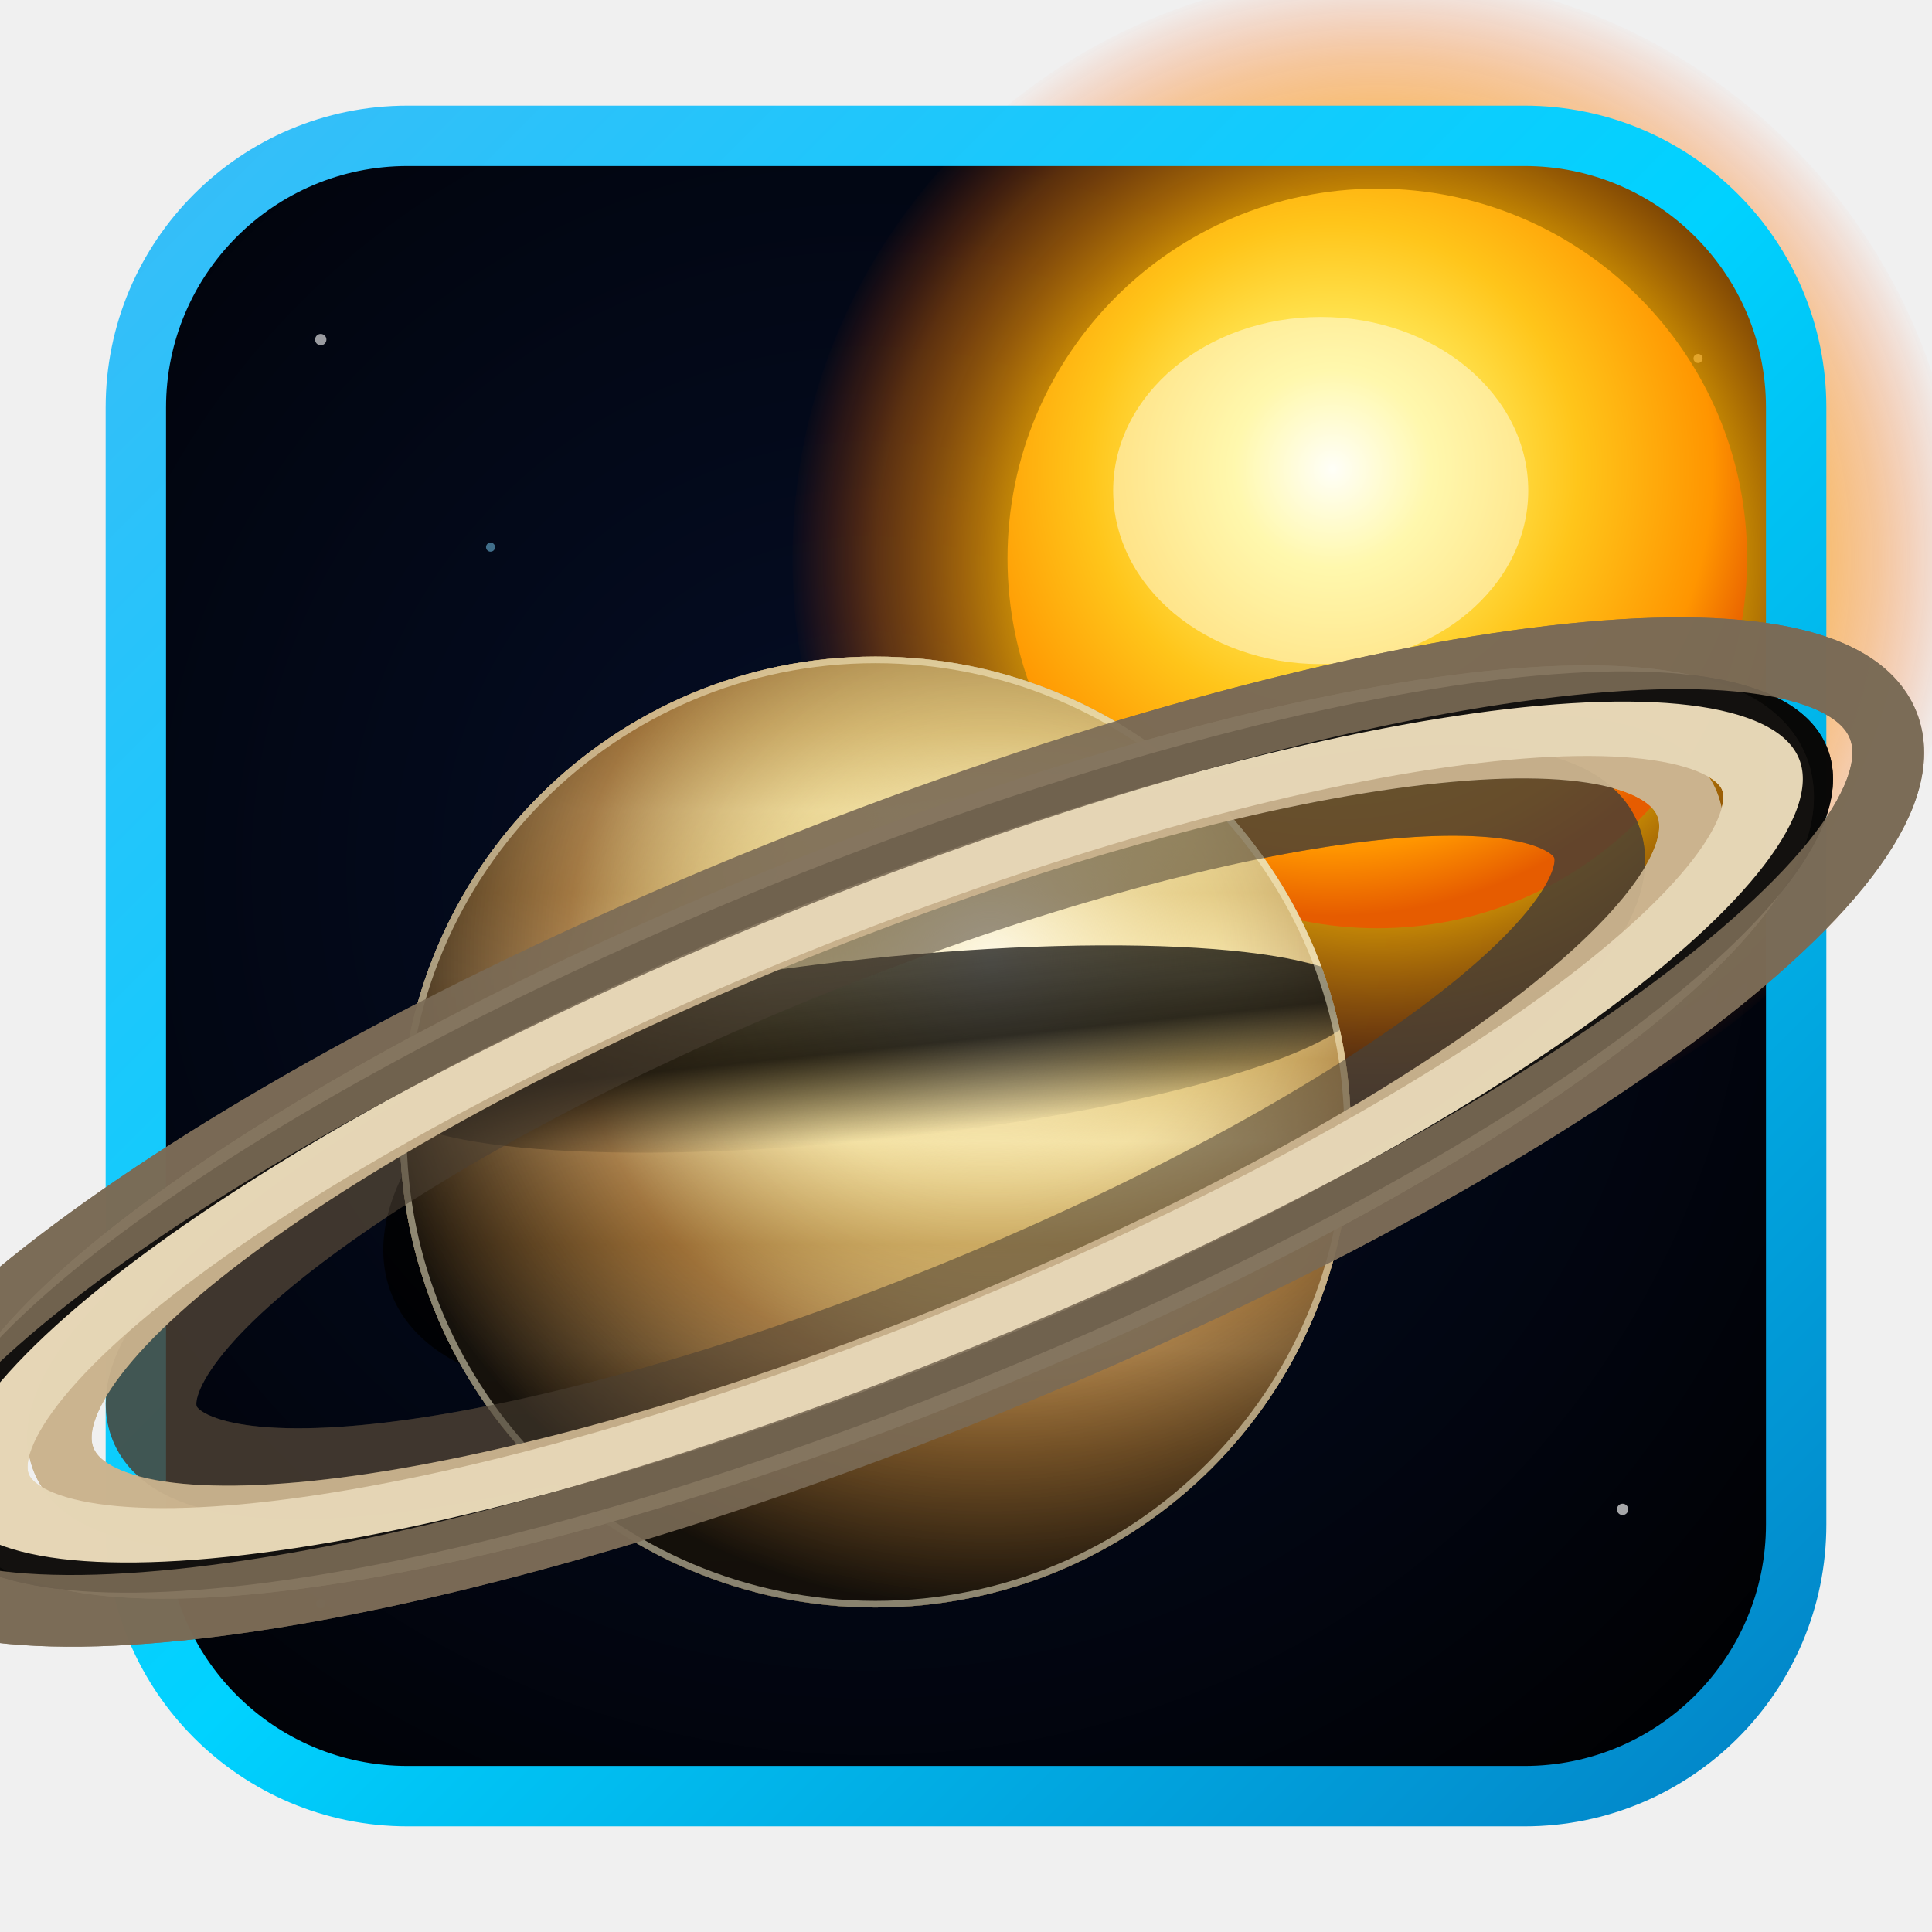
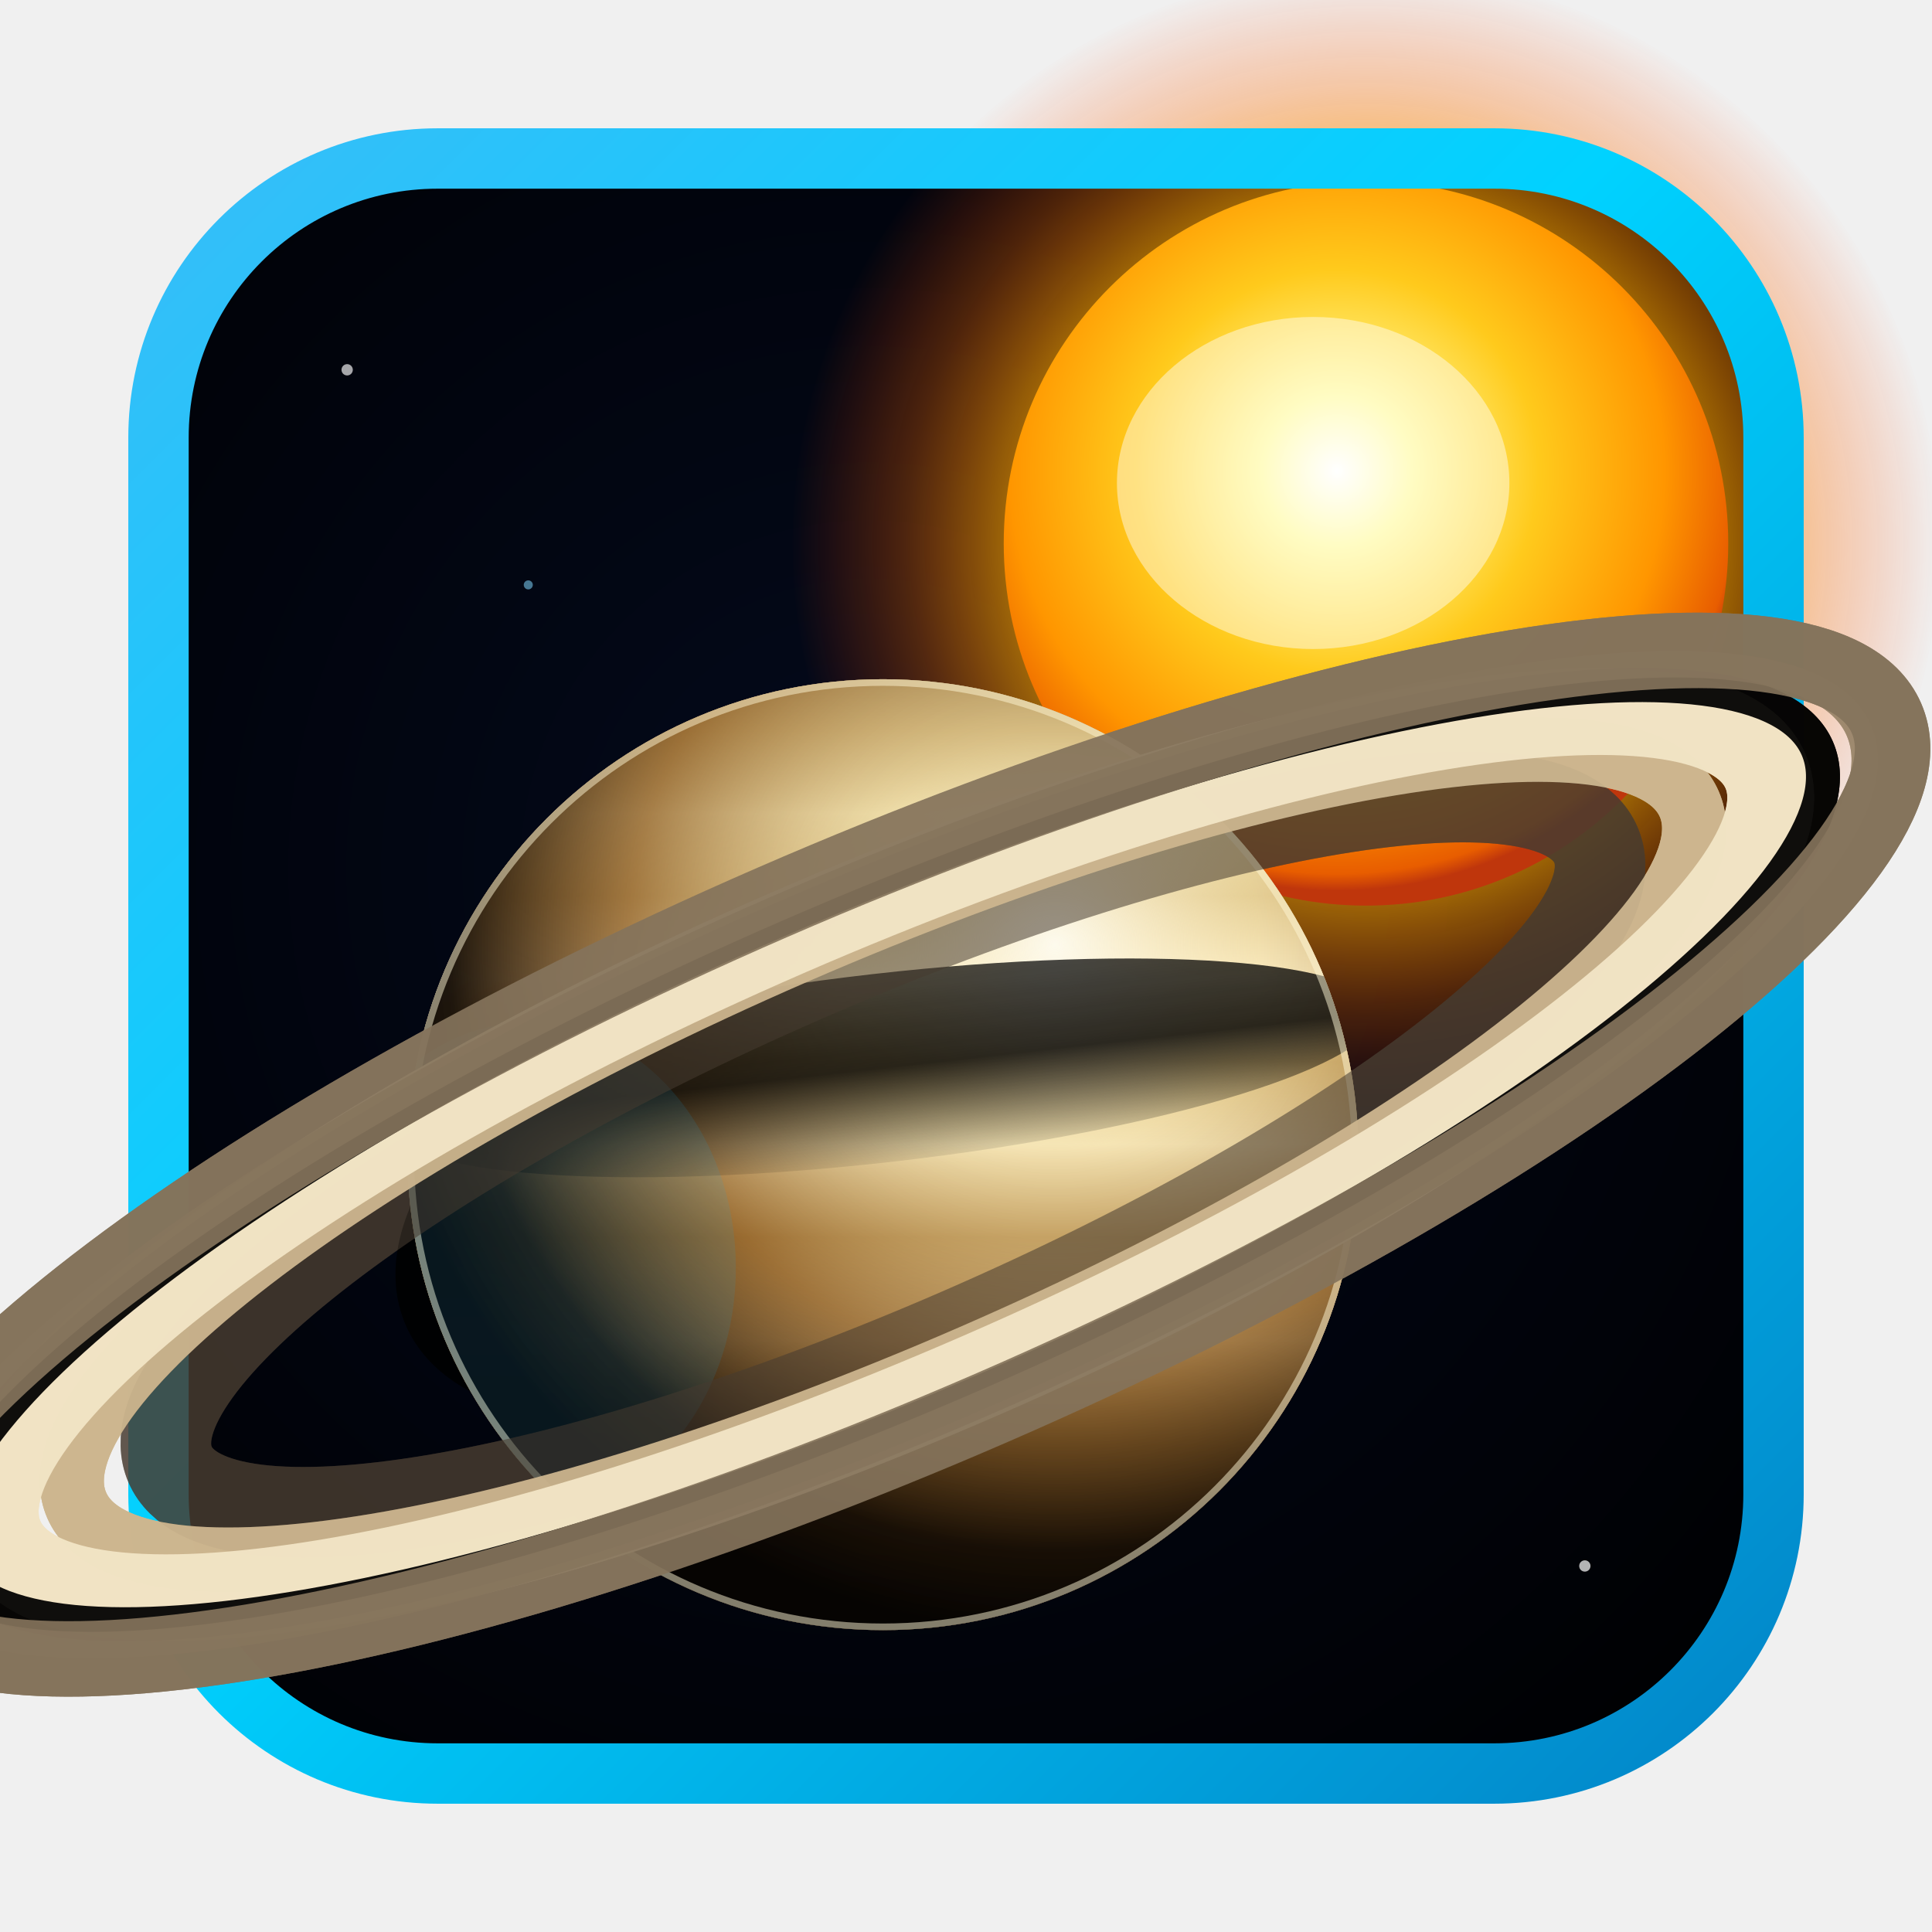
<svg xmlns="http://www.w3.org/2000/svg" viewBox="0 0 512 512" width="100%" height="100%">
  <defs>
-     <radialGradient id="spaceBgGlow" cx="45%" cy="45%" r="65%">
-       <stop offset="0%" stop-color="#050e26" />
-       <stop offset="60%" stop-color="#020612" />
+     <radialGradient id="spaceBg" cx="45%" cy="45%" r="65%">
+       <stop offset="0%" stop-color="#040a1c" />
+       <stop offset="55%" stop-color="#01040d" />
      <stop offset="100%" stop-color="#000000" />
    </radialGradient>
-     <clipPath id="squareBorderInnerClip">
-       <rect x="36" y="36" width="440" height="440" rx="72" ry="72" />
+     <clipPath id="squareFrameClip">
+       <rect x="42" y="42" width="428" height="428" rx="74" ry="74" />
    </clipPath>
    <radialGradient id="sunCorona" cx="50%" cy="50%" r="50%">
      <stop offset="0%" stop-color="#FFFFFF" stop-opacity="1" />
-       <stop offset="30%" stop-color="#FFF566" stop-opacity="0.95" />
-       <stop offset="60%" stop-color="#FFB300" stop-opacity="0.8" />
-       <stop offset="85%" stop-color="#FF7A00" stop-opacity="0.35" />
-       <stop offset="100%" stop-color="#FF4500" stop-opacity="0" />
+       <stop offset="25%" stop-color="#FFF885" stop-opacity="0.95" />
+       <stop offset="55%" stop-color="#FFB800" stop-opacity="0.75" />
+       <stop offset="80%" stop-color="#FF6B00" stop-opacity="0.3" />
+       <stop offset="100%" stop-color="#FF3B00" stop-opacity="0" />
    </radialGradient>
-     <radialGradient id="sunBody" cx="44%" cy="38%" r="60%">
-       <stop offset="0%" stop-color="#FFFFF2" />
-       <stop offset="22%" stop-color="#FFF26A" />
-       <stop offset="55%" stop-color="#FFC51A" />
-       <stop offset="85%" stop-color="#FF9500" />
-       <stop offset="100%" stop-color="#E65C00" />
+     <radialGradient id="sunBody" cx="46%" cy="40%" r="58%">
+       <stop offset="0%" stop-color="#FFFFFF" />
+       <stop offset="18%" stop-color="#FFF991" />
+       <stop offset="48%" stop-color="#FFCA1C" />
+       <stop offset="78%" stop-color="#FF9600" />
+       <stop offset="96%" stop-color="#E85D00" />
+       <stop offset="100%" stop-color="#BF360C" />
    </radialGradient>
-     <radialGradient id="saturnLighting" cx="62%" cy="32%" r="68%">
-       <stop offset="0%" stop-color="#FFFBEB" stop-opacity="0.9" />
-       <stop offset="35%" stop-color="#FDE68A" stop-opacity="0.4" />
-       <stop offset="65%" stop-color="#92622B" stop-opacity="0.75" />
-       <stop offset="100%" stop-color="#120E09" stop-opacity="0.98" />
+     <radialGradient id="saturnShading" cx="68%" cy="28%" r="72%">
+       <stop offset="0%" stop-color="#FFFDF2" stop-opacity="0.92" />
+       <stop offset="30%" stop-color="#FDE8A9" stop-opacity="0.45" />
+       <stop offset="62%" stop-color="#8F5E24" stop-opacity="0.72" />
+       <stop offset="88%" stop-color="#140C04" stop-opacity="0.95" />
+       <stop offset="100%" stop-color="#050302" stop-opacity="0.99" />
    </radialGradient>
-     <linearGradient id="saturnBands" x1="0%" y1="0%" x2="0%" y2="100%">
-       <stop offset="0%" stop-color="#8C7043" />
-       <stop offset="10%" stop-color="#BFA169" />
-       <stop offset="18%" stop-color="#E0CFA2" />
-       <stop offset="26%" stop-color="#D4BC88" />
-       <stop offset="34%" stop-color="#F2E6C4" />
-       <stop offset="42%" stop-color="#C7A566" />
-       <stop offset="50%" stop-color="#ECDDB5" />
-       <stop offset="60%" stop-color="#B89355" />
-       <stop offset="70%" stop-color="#DFCE9E" />
-       <stop offset="80%" stop-color="#997740" />
-       <stop offset="90%" stop-color="#6E4F23" />
-       <stop offset="100%" stop-color="#36240E" />
+     <linearGradient id="saturnCloudBands" x1="0%" y1="0%" x2="0%" y2="100%">
+       <stop offset="0%" stop-color="#7B5F35" />
+       <stop offset="9%" stop-color="#B89B64" />
+       <stop offset="17%" stop-color="#E2D4A8" />
+       <stop offset="25%" stop-color="#D2BA85" />
+       <stop offset="33%" stop-color="#F7EDD1" />
+       <stop offset="41%" stop-color="#C9A867" />
+       <stop offset="49%" stop-color="#EFE2BE" />
+       <stop offset="58%" stop-color="#B58E50" />
+       <stop offset="68%" stop-color="#DECBA1" />
+       <stop offset="78%" stop-color="#9A7640" />
+       <stop offset="88%" stop-color="#6A491F" />
+       <stop offset="100%" stop-color="#301F0B" />
    </linearGradient>
-     <clipPath id="saturnSphereClip">
-       <circle cx="232" cy="300" r="126" />
+     <clipPath id="saturnDiskClip">
+       <circle cx="234" cy="306" r="126" />
    </clipPath>
    <linearGradient id="ringShadowOnPlanet" x1="0%" y1="0%" x2="0%" y2="100%">
-       <stop offset="0%" stop-color="#000000" stop-opacity="0.8" />
+       <stop offset="0%" stop-color="#000000" stop-opacity="0.82" />
      <stop offset="50%" stop-color="#000000" stop-opacity="0.95" />
-       <stop offset="100%" stop-color="#000000" stop-opacity="0" />
+       <stop offset="100%" stop-color="#000000" stop-opacity="0.1" />
    </linearGradient>
-     <radialGradient id="ringShadowOnBack" cx="30%" cy="50%" r="50%">
-       <stop offset="0%" stop-color="#000000" stop-opacity="0.95" />
-       <stop offset="70%" stop-color="#000000" stop-opacity="0.85" />
+     <radialGradient id="planetShadowOnRings" cx="25%" cy="50%" r="55%">
+       <stop offset="0%" stop-color="#000000" stop-opacity="0.98" />
+       <stop offset="65%" stop-color="#000000" stop-opacity="0.88" />
      <stop offset="100%" stop-color="#000000" stop-opacity="0" />
    </radialGradient>
-     <linearGradient id="cyanBorderGrad" x1="0%" y1="0%" x2="100%" y2="100%">
+     <linearGradient id="cyanFrame" x1="0%" y1="0%" x2="100%" y2="100%">
      <stop offset="0%" stop-color="#38BDF8" />
-       <stop offset="50%" stop-color="#00D2FF" />
+       <stop offset="45%" stop-color="#00D2FF" />
      <stop offset="100%" stop-color="#0284C7" />
    </linearGradient>
  </defs>
-   <g clip-path="url(#squareBorderInnerClip)">
-     <rect x="0" y="0" width="512" height="512" fill="url(#spaceBgGlow)" />
-     <circle cx="85" cy="90" r="1.5" fill="#FFFFFF" opacity="0.6" />
-     <circle cx="130" cy="145" r="1.2" fill="#7DD3FC" opacity="0.5" />
-     <circle cx="430" cy="400" r="1.5" fill="#FFFFFF" opacity="0.65" />
-     <circle cx="85" cy="425" r="1.2" fill="#BAE6FD" opacity="0.4" />
-     <circle cx="450" cy="95" r="1.2" fill="#FFFFFF" opacity="0.6" />
+   <g clip-path="url(#squareFrameClip)">
+     <rect x="0" y="0" width="512" height="512" fill="url(#spaceBg)" />
+     <circle cx="92" cy="98" r="1.5" fill="#FFFFFF" opacity="0.65" />
+     <circle cx="140" cy="155" r="1.2" fill="#7DD3FC" opacity="0.55" />
+     <circle cx="420" cy="415" r="1.5" fill="#FFFFFF" opacity="0.7" />
+     <circle cx="95" cy="425" r="1.2" fill="#BAE6FD" opacity="0.45" />
  </g>
-   <circle cx="365" cy="148" r="155" fill="url(#sunCorona)" />
-   <circle cx="365" cy="148" r="98" fill="url(#sunBody)" />
-   <ellipse cx="350" cy="130" rx="55" ry="46" fill="#FFFFFF" opacity="0.45" />
-   <rect x="36" y="36" width="440" height="440" rx="72" ry="72" fill="none" stroke="url(#cyanBorderGrad)" stroke-width="16" stroke-linejoin="round" />
-   <g transform="translate(232, 300) rotate(-22)">
-     <g clip-path="polygon(-450 -350, 450 -350, 450 0, -450 0)">
-       <ellipse cx="0" cy="0" rx="288" ry="72" fill="none" stroke="#7A6A55" stroke-width="19" opacity="0.88" />
-       <ellipse cx="0" cy="0" rx="268" ry="67" fill="none" stroke="#080706" stroke-width="8" opacity="0.95" />
-       <ellipse cx="0" cy="0" rx="254" ry="63" fill="none" stroke="#E6D6B6" stroke-width="24" opacity="0.96" />
-       <ellipse cx="0" cy="0" rx="232" ry="58" fill="none" stroke="#CBB48E" stroke-width="17" opacity="0.92" />
-       <ellipse cx="0" cy="0" rx="206" ry="51" fill="none" stroke="#4A3F33" stroke-width="24" opacity="0.65" />
-       <ellipse cx="-45" cy="-8" rx="90" ry="52" fill="url(#ringShadowOnBack)" opacity="0.92" />
+   <circle cx="362" cy="144" r="152" fill="url(#sunCorona)" />
+   <circle cx="362" cy="144" r="96" fill="url(#sunBody)" />
+   <ellipse cx="348" cy="128" rx="52" ry="44" fill="#FFFFFF" opacity="0.45" />
+   <rect x="42" y="42" width="428" height="428" rx="74" ry="74" fill="none" stroke="url(#cyanFrame)" stroke-width="16" stroke-linejoin="round" />
+   <g transform="translate(234, 306) rotate(-23.5)">
+     <g clip-path="polygon(-480 -380, 480 -380, 480 0, -480 0)">
+       <ellipse cx="0" cy="0" rx="290" ry="73" fill="none" stroke="#84735B" stroke-width="20" opacity="0.9" />
+       <ellipse cx="0" cy="0" rx="282" ry="71" fill="none" stroke="#9C886D" stroke-width="7" opacity="0.85" />
+       <ellipse cx="0" cy="0" rx="270" ry="68" fill="none" stroke="#060504" stroke-width="9" opacity="0.96" />
+       <ellipse cx="0" cy="0" rx="255" ry="64" fill="none" stroke="#F1E3C4" stroke-width="23" opacity="0.97" />
+       <ellipse cx="0" cy="0" rx="233" ry="58.5" fill="none" stroke="#CDB68E" stroke-width="17" opacity="0.94" />
+       <ellipse cx="0" cy="0" rx="206" ry="51.5" fill="none" stroke="#463B2F" stroke-width="24" opacity="0.65" />
+       <ellipse cx="-42" cy="-9" rx="92" ry="54" fill="url(#planetShadowOnRings)" opacity="0.94" />
    </g>
  </g>
  <g>
-     <circle cx="232" cy="300" r="126" fill="#D2BC90" />
-     <g clip-path="url(#saturnSphereClip)">
-       <rect x="95" y="165" width="275" height="275" fill="url(#saturnBands)" />
-       <circle cx="232" cy="300" r="126" fill="url(#saturnLighting)" />
-       <ellipse cx="232" cy="278" rx="130" ry="24" fill="url(#ringShadowOnPlanet)" transform="rotate(-6, 232, 278)" opacity="0.85" />
-       <circle cx="232" cy="300" r="126" fill="none" stroke="#FFF7D6" stroke-width="3.5" opacity="0.5" />
+     <circle cx="234" cy="306" r="126" fill="#D2BC90" />
+     <g clip-path="url(#saturnDiskClip)">
+       <rect x="98" y="170" width="272" height="272" fill="url(#saturnCloudBands)" />
+       <circle cx="234" cy="306" r="126" fill="url(#saturnShading)" />
+       <ellipse cx="234" cy="283" rx="132" ry="25" fill="url(#ringShadowOnPlanet)" transform="rotate(-6.5, 234, 283)" opacity="0.86" />
+       <circle cx="234" cy="306" r="126" fill="none" stroke="#FFF7D6" stroke-width="3.5" opacity="0.5" />
+       <ellipse cx="140" cy="336" rx="55" ry="65" fill="#0EA5E9" opacity="0.12" />
    </g>
  </g>
-   <g transform="translate(232, 300) rotate(-22)">
-     <g clip-path="polygon(-450 0, 450 0, 450 350, -450 350)">
-       <ellipse cx="0" cy="0" rx="206" ry="51" fill="none" stroke="#4A3F33" stroke-width="24" opacity="0.55" />
-       <ellipse cx="0" cy="0" rx="232" ry="58" fill="none" stroke="#CBB48E" stroke-width="17" opacity="0.94" />
-       <ellipse cx="0" cy="0" rx="254" ry="63" fill="none" stroke="#E6D6B6" stroke-width="24" opacity="0.98" />
-       <ellipse cx="0" cy="0" rx="268" ry="67" fill="none" stroke="#080706" stroke-width="8" opacity="0.95" />
-       <ellipse cx="0" cy="0" rx="288" ry="72" fill="none" stroke="#7A6A55" stroke-width="19" opacity="0.9" />
+   <g transform="translate(234, 306) rotate(-23.5)">
+     <g clip-path="polygon(-480 0, 480 0, 480 380, -480 380)">
+       <ellipse cx="0" cy="0" rx="206" ry="51.5" fill="none" stroke="#463B2F" stroke-width="24" opacity="0.55" />
+       <ellipse cx="0" cy="0" rx="233" ry="58.5" fill="none" stroke="#CDB68E" stroke-width="17" opacity="0.94" />
+       <ellipse cx="0" cy="0" rx="255" ry="64" fill="none" stroke="#F1E3C4" stroke-width="23" opacity="0.98" />
+       <ellipse cx="0" cy="0" rx="270" ry="68" fill="none" stroke="#060504" stroke-width="9" opacity="0.96" />
+       <ellipse cx="0" cy="0" rx="282" ry="71" fill="none" stroke="#9C886D" stroke-width="7" opacity="0.88" />
+       <ellipse cx="0" cy="0" rx="290" ry="73" fill="none" stroke="#84735B" stroke-width="20" opacity="0.92" />
    </g>
  </g>
</svg>
